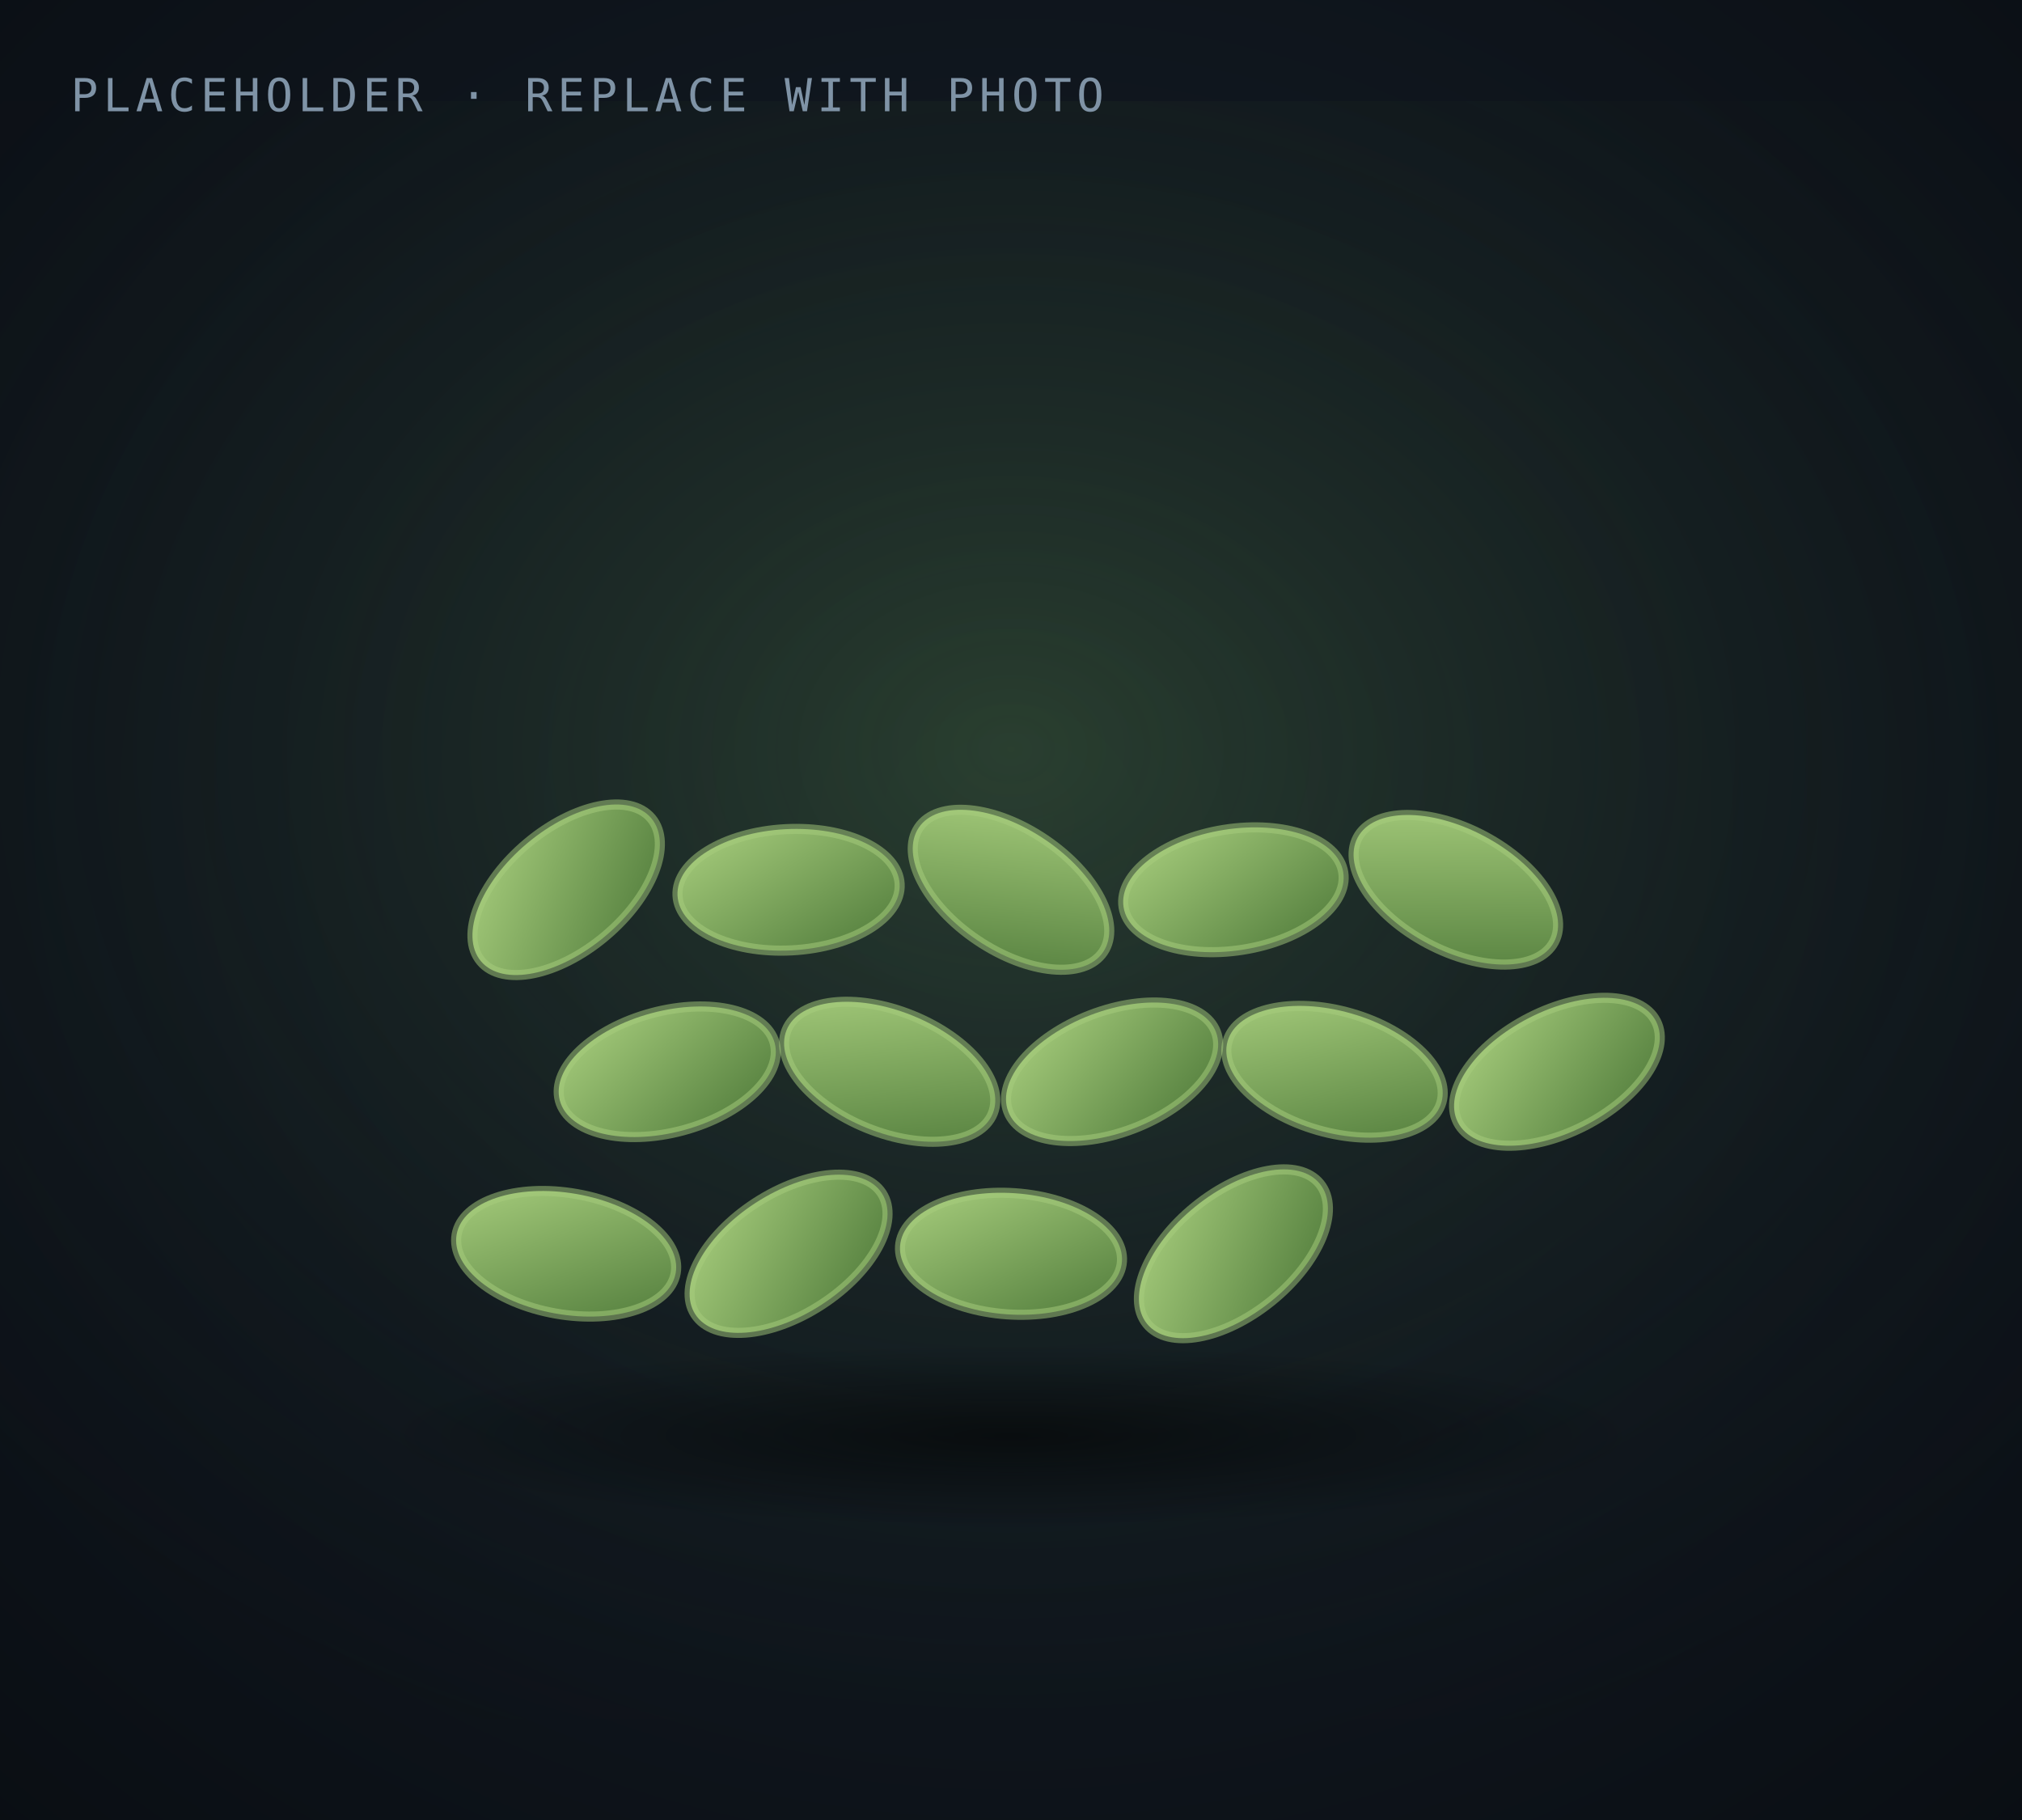
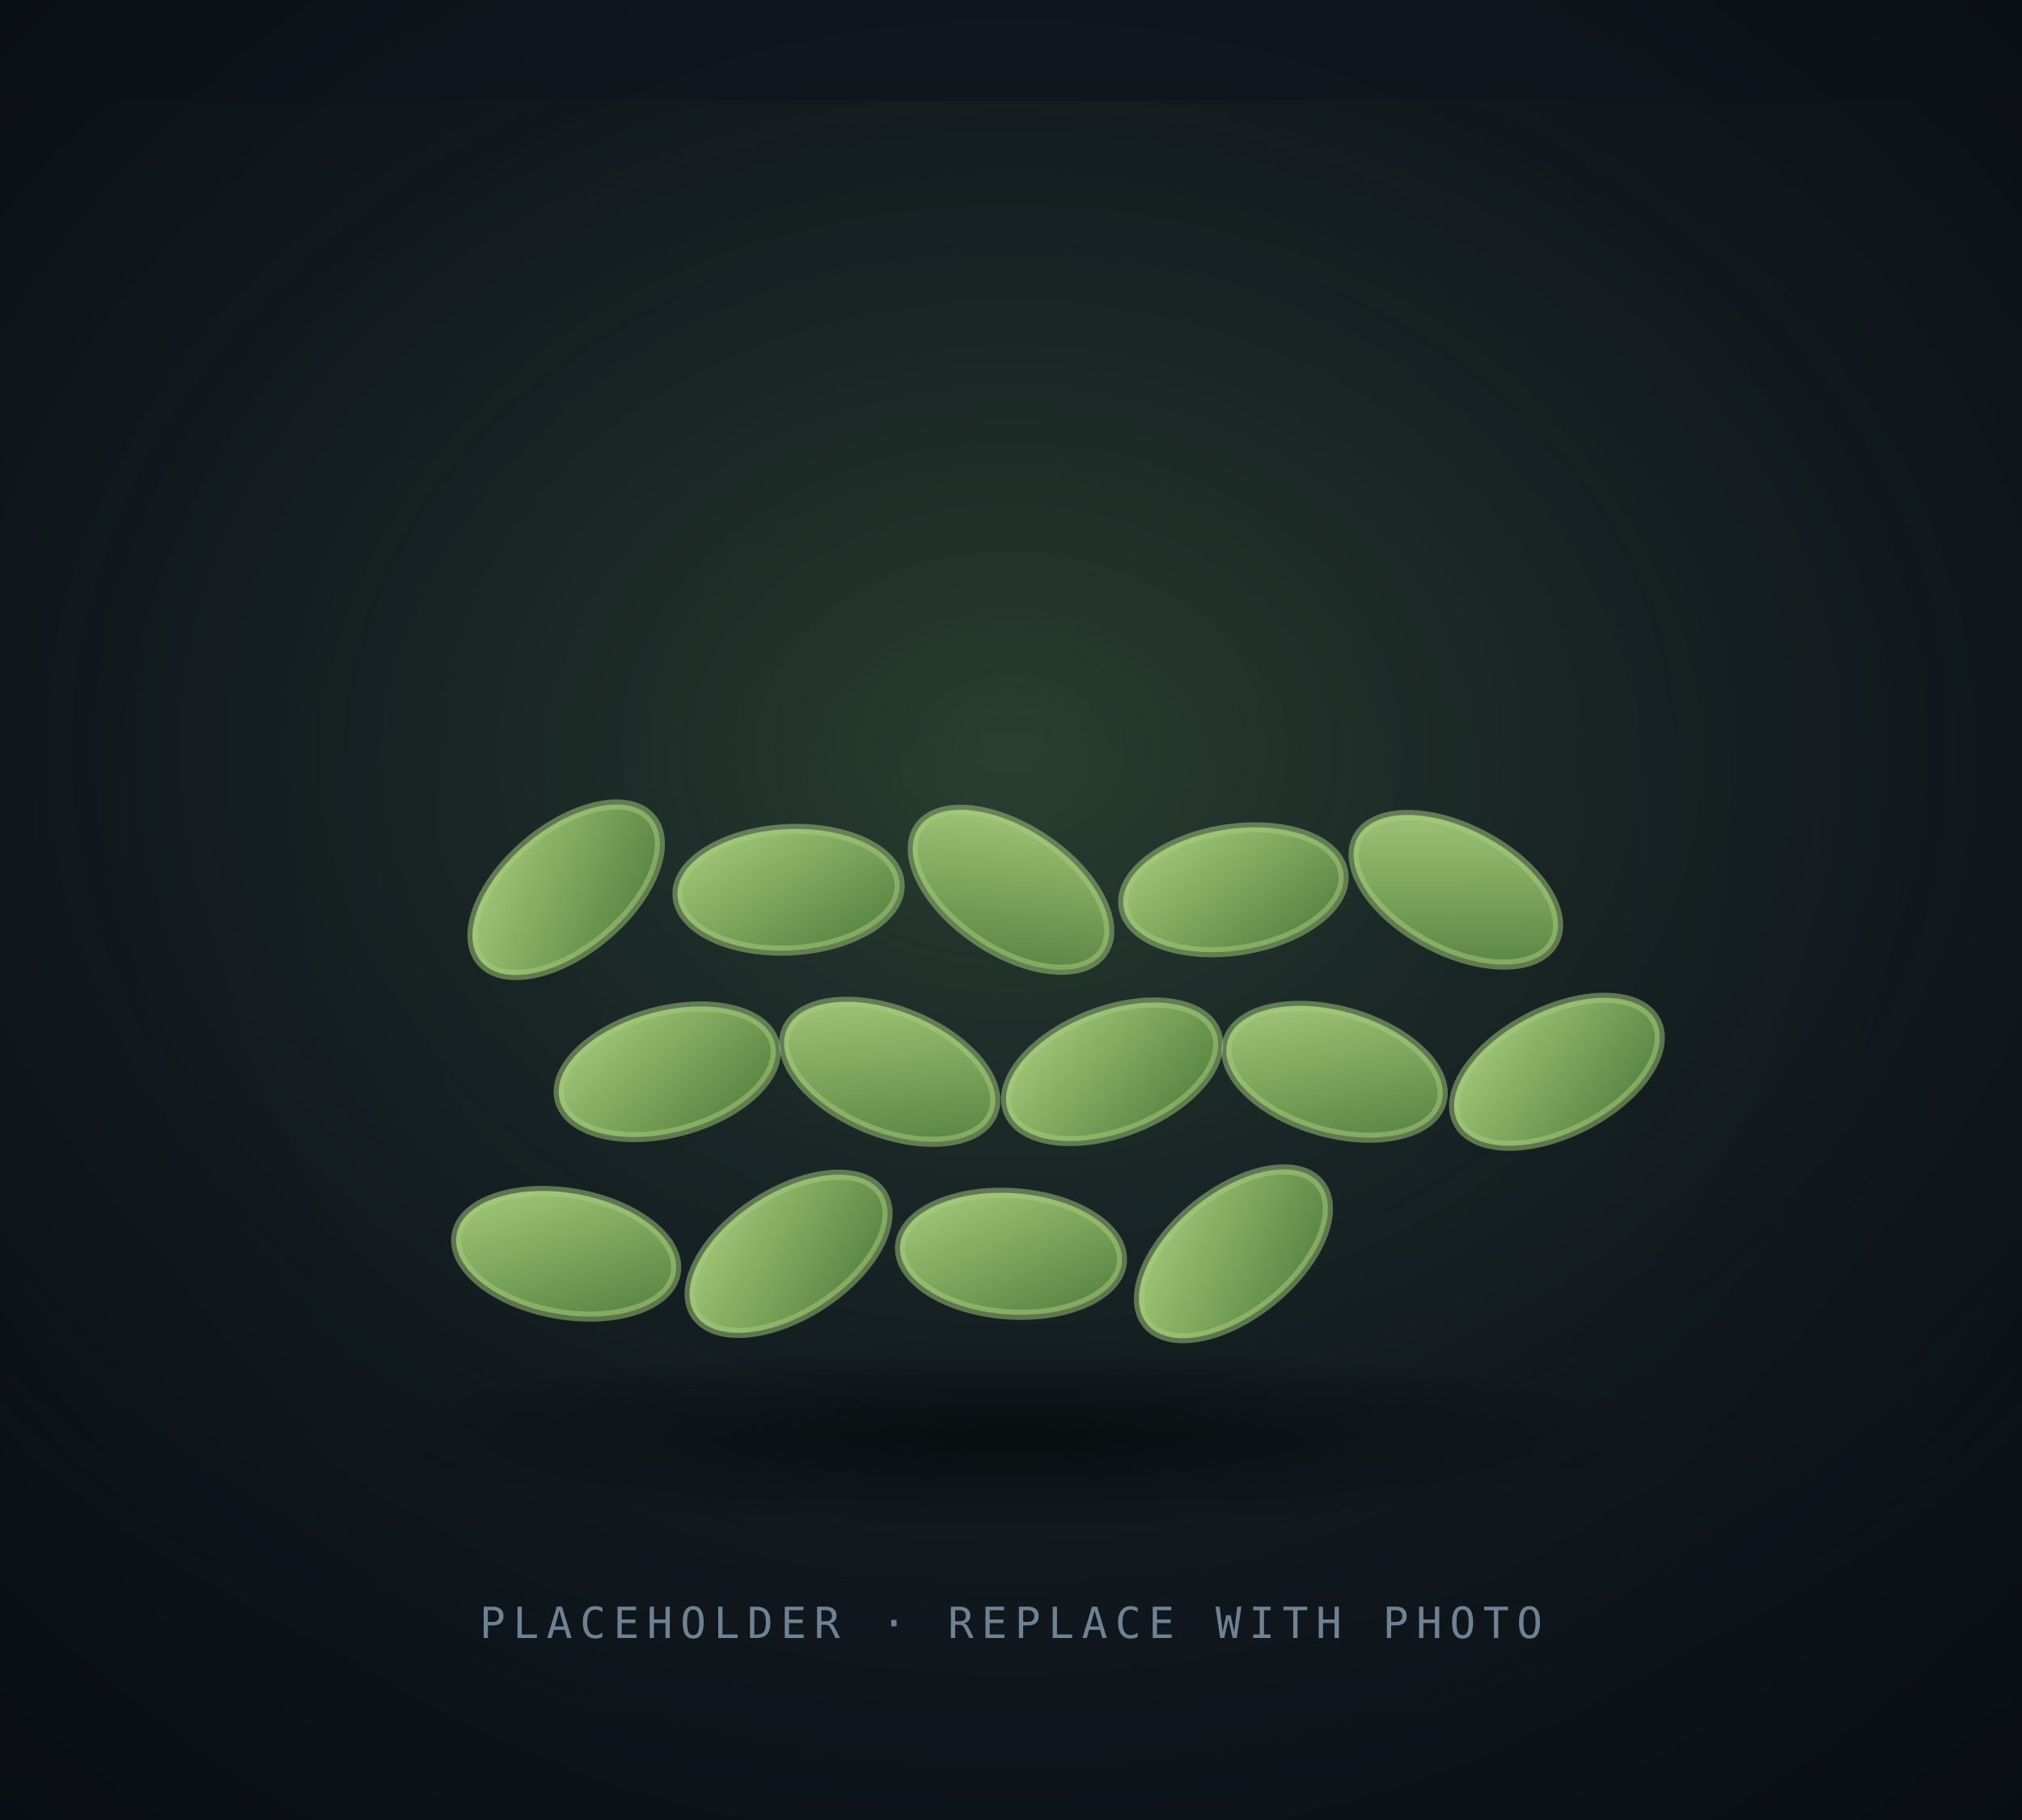
<svg xmlns="http://www.w3.org/2000/svg" viewBox="0 0 800 720" width="800" height="720">
  <defs>
    <radialGradient id="bg-pumpkin-seeds" cx="50%" cy="45%" r="75%">
      <stop offset="0%" stop-color="#16202b" />
      <stop offset="100%" stop-color="#0a0e13" />
    </radialGradient>
  </defs>
  <rect width="800" height="720" fill="url(#bg-pumpkin-seeds)" />
  <svg x="0" y="40" width="800" height="640" viewBox="0 0 200 160" class="" aria-hidden="true">
    <defs>
      <radialGradient id="gseeds4f7a3abg" cx="50%" cy="40%" r="70%">
        <stop offset="0%" stop-color="#4f7a3a" stop-opacity="0.35" />
        <stop offset="100%" stop-color="#0a0d12" stop-opacity="0" />
      </radialGradient>
      <linearGradient id="gseeds4f7a3a" x1="0" y1="0" x2="1" y2="1">
        <stop offset="0%" stop-color="#a9cf7e" />
        <stop offset="100%" stop-color="#4f7a3a" />
      </linearGradient>
      <radialGradient id="gseeds4f7a3ash" cx="50%" cy="50%" r="50%">
        <stop offset="0%" stop-color="#000" stop-opacity="0.55" />
        <stop offset="100%" stop-color="#000" stop-opacity="0" />
      </radialGradient>
    </defs>
    <rect width="200" height="160" fill="url(#gseeds4f7a3abg)" />
    <ellipse cx="100" cy="132" rx="62" ry="9" fill="url(#gseeds4f7a3ash)" />
    <g>
      <ellipse cx="56" cy="78" rx="11" ry="6" transform="rotate(-40 56 78)" fill="url(#gseeds4f7a3a)" stroke="#a9cf7e" stroke-opacity="0.5" />
      <ellipse cx="78" cy="78" rx="11" ry="6" transform="rotate(-3 78 78)" fill="url(#gseeds4f7a3a)" stroke="#a9cf7e" stroke-opacity="0.5" />
      <ellipse cx="100" cy="78" rx="11" ry="6" transform="rotate(34 100 78)" fill="url(#gseeds4f7a3a)" stroke="#a9cf7e" stroke-opacity="0.5" />
      <ellipse cx="122" cy="78" rx="11" ry="6" transform="rotate(-9 122 78)" fill="url(#gseeds4f7a3a)" stroke="#a9cf7e" stroke-opacity="0.5" />
      <ellipse cx="144" cy="78" rx="11" ry="6" transform="rotate(28 144 78)" fill="url(#gseeds4f7a3a)" stroke="#a9cf7e" stroke-opacity="0.5" />
      <ellipse cx="66" cy="96" rx="11" ry="6" transform="rotate(-15 66 96)" fill="url(#gseeds4f7a3a)" stroke="#a9cf7e" stroke-opacity="0.5" />
      <ellipse cx="88" cy="96" rx="11" ry="6" transform="rotate(22 88 96)" fill="url(#gseeds4f7a3a)" stroke="#a9cf7e" stroke-opacity="0.5" />
      <ellipse cx="110" cy="96" rx="11" ry="6" transform="rotate(-21 110 96)" fill="url(#gseeds4f7a3a)" stroke="#a9cf7e" stroke-opacity="0.5" />
      <ellipse cx="132" cy="96" rx="11" ry="6" transform="rotate(16 132 96)" fill="url(#gseeds4f7a3a)" stroke="#a9cf7e" stroke-opacity="0.5" />
      <ellipse cx="154" cy="96" rx="11" ry="6" transform="rotate(-27 154 96)" fill="url(#gseeds4f7a3a)" stroke="#a9cf7e" stroke-opacity="0.5" />
      <ellipse cx="56" cy="114" rx="11" ry="6" transform="rotate(10 56 114)" fill="url(#gseeds4f7a3a)" stroke="#a9cf7e" stroke-opacity="0.5" />
      <ellipse cx="78" cy="114" rx="11" ry="6" transform="rotate(-33 78 114)" fill="url(#gseeds4f7a3a)" stroke="#a9cf7e" stroke-opacity="0.5" />
      <ellipse cx="100" cy="114" rx="11" ry="6" transform="rotate(4 100 114)" fill="url(#gseeds4f7a3a)" stroke="#a9cf7e" stroke-opacity="0.5" />
      <ellipse cx="122" cy="114" rx="11" ry="6" transform="rotate(-39 122 114)" fill="url(#gseeds4f7a3a)" stroke="#a9cf7e" stroke-opacity="0.5" />
    </g>
  </svg>
-   <text x="28" y="44" font-family="ui-monospace, Menlo, monospace" font-size="18" letter-spacing="2" fill="#7f93a6">PLACEHOLDER · REPLACE WITH PHOTO</text>
+   <text x="400" y="648" text-anchor="middle" font-family="ui-monospace, Menlo, monospace" font-size="17" letter-spacing="3" fill="#6f8294">PLACEHOLDER · REPLACE WITH PHOTO</text>
</svg>
